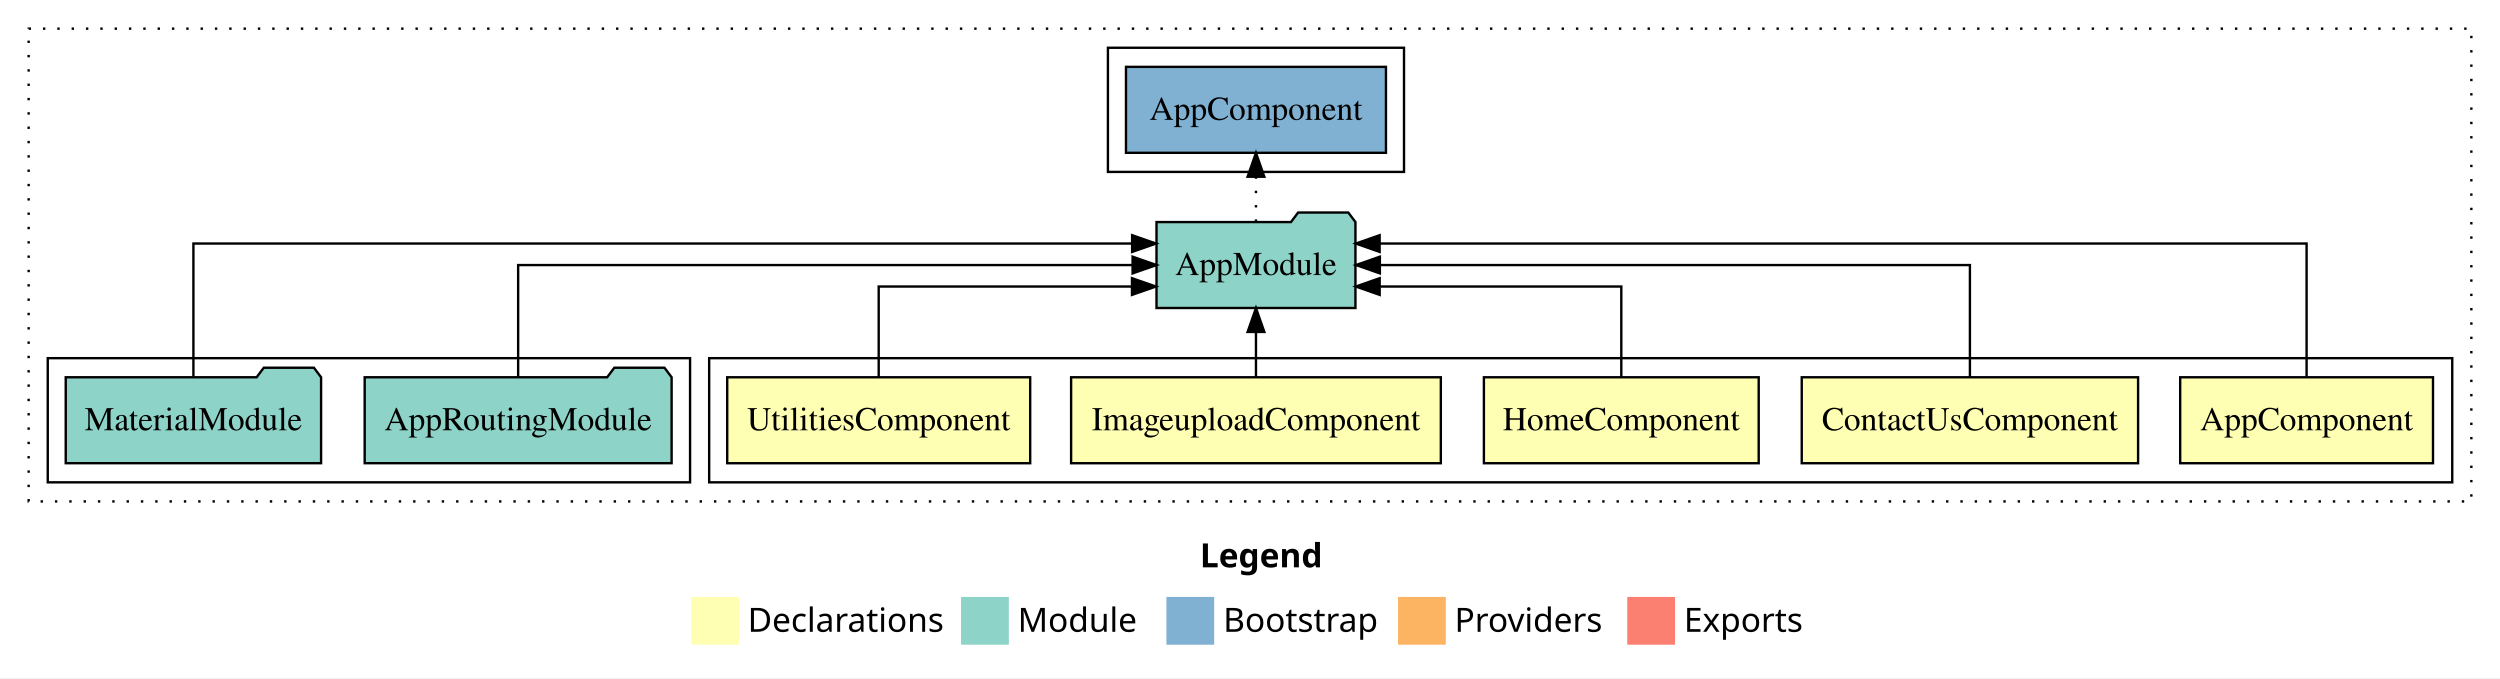
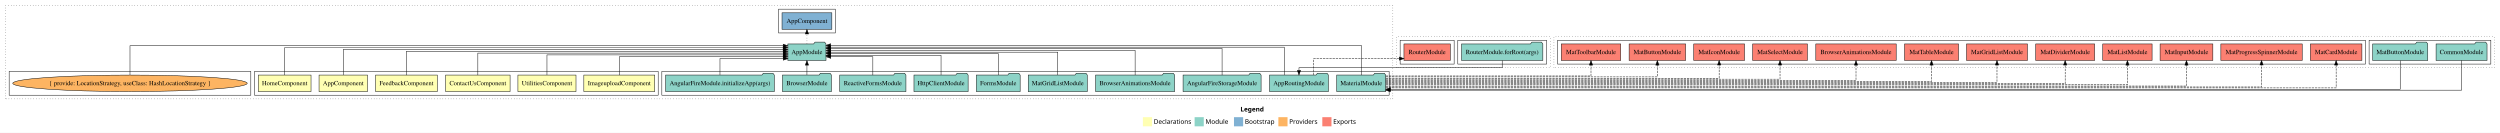
- <svg xmlns="http://www.w3.org/2000/svg" width="1047pt" height="284pt" viewBox="0.00 0.00 1047.00 284.00">
-   <g id="graph0" class="graph" transform="scale(1 1) rotate(0) translate(4 280)">
-     <polygon fill="#ffffff" stroke="transparent" points="-4,4 -4,-280 1043,-280 1043,4 -4,4" />
-     <text text-anchor="start" x="498.509" y="-42.4" font-family="sans-serif" font-weight="bold" font-size="14.00" fill="#000000">Legend</text>
-     <polygon fill="#ffffb3" stroke="transparent" points="285.5,-10 285.5,-30 305.5,-30 305.5,-10 285.5,-10" />
-     <text text-anchor="start" x="309.129" y="-15.4" font-family="sans-serif" font-size="14.00" fill="#000000">  Declarations</text>
-     <polygon fill="#8dd3c7" stroke="transparent" points="398.5,-10 398.5,-30 418.5,-30 418.5,-10 398.5,-10" />
-     <text text-anchor="start" x="422.225" y="-15.4" font-family="sans-serif" font-size="14.00" fill="#000000">  Module</text>
-     <polygon fill="#80b1d3" stroke="transparent" points="484.5,-10 484.5,-30 504.5,-30 504.5,-10 484.5,-10" />
-     <text text-anchor="start" x="508.281" y="-15.4" font-family="sans-serif" font-size="14.00" fill="#000000">  Bootstrap</text>
-     <polygon fill="#fdb462" stroke="transparent" points="581.5,-10 581.5,-30 601.5,-30 601.5,-10 581.5,-10" />
-     <text text-anchor="start" x="605.173" y="-15.4" font-family="sans-serif" font-size="14.00" fill="#000000">  Providers</text>
-     <polygon fill="#fb8072" stroke="transparent" points="677.5,-10 677.5,-30 697.5,-30 697.5,-10 677.5,-10" />
-     <text text-anchor="start" x="701.226" y="-15.4" font-family="sans-serif" font-size="14.00" fill="#000000">  Exports</text>
+ <svg xmlns="http://www.w3.org/2000/svg" width="5462pt" height="290pt" viewBox="0.00 0.00 5462.00 290.00">
+   <g id="graph0" class="graph" transform="scale(1 1) rotate(0) translate(4 286)">
+     <polygon fill="#ffffff" stroke="transparent" points="-4,4 -4,-286 5458,-286 5458,4 -4,4" />
+     <text text-anchor="start" x="2706.009" y="-42.4" font-family="sans-serif" font-weight="bold" font-size="14.00" fill="#000000">Legend</text>
+     <polygon fill="#ffffb3" stroke="transparent" points="2493,-10 2493,-30 2513,-30 2513,-10 2493,-10" />
+     <text text-anchor="start" x="2516.629" y="-15.4" font-family="sans-serif" font-size="14.00" fill="#000000">  Declarations</text>
+     <polygon fill="#8dd3c7" stroke="transparent" points="2606,-10 2606,-30 2626,-30 2626,-10 2606,-10" />
+     <text text-anchor="start" x="2629.725" y="-15.4" font-family="sans-serif" font-size="14.00" fill="#000000">  Module</text>
+     <polygon fill="#80b1d3" stroke="transparent" points="2692,-10 2692,-30 2712,-30 2712,-10 2692,-10" />
+     <text text-anchor="start" x="2715.781" y="-15.4" font-family="sans-serif" font-size="14.00" fill="#000000">  Bootstrap</text>
+     <polygon fill="#fdb462" stroke="transparent" points="2789,-10 2789,-30 2809,-30 2809,-10 2789,-10" />
+     <text text-anchor="start" x="2812.673" y="-15.4" font-family="sans-serif" font-size="14.00" fill="#000000">  Providers</text>
+     <polygon fill="#fb8072" stroke="transparent" points="2885,-10 2885,-30 2905,-30 2905,-10 2885,-10" />
+     <text text-anchor="start" x="2908.726" y="-15.4" font-family="sans-serif" font-size="14.00" fill="#000000">  Exports</text>
    <g id="clust1" class="cluster">
-       <polygon fill="none" stroke="#000000" stroke-dasharray="1,5" points="8,-70 8,-268 1031,-268 1031,-70 8,-70" />
+       <polygon fill="none" stroke="#000000" stroke-dasharray="1,5" points="8,-70 8,-274 3039,-274 3039,-70 8,-70" />
    </g>
    <g id="clust2" class="cluster">
-       <polygon fill="none" stroke="#000000" points="293,-78 293,-130 1023,-130 1023,-78 293,-78" />
-     </g>
-     <g id="clust8" class="cluster">
-       <polygon fill="none" stroke="#000000" points="16,-78 16,-130 285,-130 285,-78 16,-78" />
-     </g>
-     <g id="clust10" class="cluster">
-       <polygon fill="none" stroke="#000000" points="460,-208 460,-260 584,-260 584,-208 460,-208" />
+       <polygon fill="none" stroke="#000000" points="552,-78 552,-130 1434,-130 1434,-78 552,-78" />
+     </g>
+     <g id="clust9" class="cluster">
+       <polygon fill="none" stroke="#000000" points="1442,-78 1442,-130 3031,-130 3031,-78 1442,-78" />
+     </g>
+     <g id="clust11" class="cluster">
+       <polygon fill="none" stroke="#000000" points="1697,-214 1697,-266 1821,-266 1821,-214 1697,-214" />
+     </g>
+     <g id="clust12" class="cluster">
+       <polygon fill="none" stroke="#000000" points="16,-78 16,-130 544,-130 544,-78 16,-78" />
+     </g>
+     <g id="clust13" class="cluster">
+       <polygon fill="none" stroke="#000000" stroke-dasharray="1,5" points="3047,-138 3047,-206 3383,-206 3383,-138 3047,-138" />
+     </g>
+     <g id="clust15" class="cluster">
+       <polygon fill="none" stroke="#000000" points="3181,-146 3181,-198 3375,-198 3375,-146 3181,-146" />
+     </g>
+     <g id="clust16" class="cluster">
+       <polygon fill="none" stroke="#000000" points="3055,-146 3055,-198 3173,-198 3173,-146 3055,-146" />
+     </g>
+     <g id="clust19" class="cluster">
+       <polygon fill="none" stroke="#000000" stroke-dasharray="1,5" points="3391,-138 3391,-206 5446,-206 5446,-138 3391,-138" />
+     </g>
+     <g id="clust21" class="cluster">
+       <polygon fill="none" stroke="#000000" points="5172,-146 5172,-198 5438,-198 5438,-146 5172,-146" />
+     </g>
+     <g id="clust22" class="cluster">
+       <polygon fill="none" stroke="#000000" points="3399,-146 3399,-198 5164,-198 5164,-146 3399,-146" />
    </g>
    <g id="node1" class="node">
-       <polygon fill="#ffffb3" stroke="#000000" points="1014.94,-122 909.06,-122 909.06,-86 1014.94,-86 1014.94,-122" />
-       <text text-anchor="middle" x="962" y="-99.8" font-family="Times,serif" font-size="14.00" fill="#000000">AppComponent</text>
+       <polygon fill="#ffffb3" stroke="#000000" points="798.94,-122 693.06,-122 693.06,-86 798.94,-86 798.94,-122" />
+       <text text-anchor="middle" x="746" y="-99.8" font-family="Times,serif" font-size="14.00" fill="#000000">AppComponent</text>
+     </g>
+     <g id="node7" class="node">
+       <polygon fill="#8dd3c7" stroke="#000000" points="1800.657,-190 1797.657,-194 1776.657,-194 1773.657,-190 1717.343,-190 1717.343,-154 1800.657,-154 1800.657,-190" />
+       <text text-anchor="middle" x="1759" y="-167.8" font-family="Times,serif" font-size="14.00" fill="#000000">AppModule</text>
+     </g>
+     <g id="edge1" class="edge">
+       <path fill="none" stroke="#000000" d="M746,-122.292C746,-144.206 746,-178 746,-178 746,-178 1707.082,-178 1707.082,-178" />
+       <polygon fill="#000000" stroke="#000000" points="1707.082,-181.5 1717.082,-178 1707.082,-174.5 1707.082,-181.5" />
+     </g>
+     <g id="node2" class="node">
+       <polygon fill="#ffffb3" stroke="#000000" points="675.545,-122 560.455,-122 560.455,-86 675.545,-86 675.545,-122" />
+       <text text-anchor="middle" x="618" y="-99.8" font-family="Times,serif" font-size="14.00" fill="#000000">HomeComponent</text>
+     </g>
+     <g id="edge2" class="edge">
+       <path fill="none" stroke="#000000" d="M618,-122.091C618,-145.133 618,-182 618,-182 618,-182 1707.038,-182 1707.038,-182" />
+       <polygon fill="#000000" stroke="#000000" points="1707.038,-185.5 1717.038,-182 1707.038,-178.5 1707.038,-185.5" />
+     </g>
+     <g id="node3" class="node">
+       <polygon fill="#ffffb3" stroke="#000000" points="1426.419,-122 1271.581,-122 1271.581,-86 1426.419,-86 1426.419,-122" />
+       <text text-anchor="middle" x="1349" y="-99.8" font-family="Times,serif" font-size="14.00" fill="#000000">ImageuploadComponent</text>
+     </g>
+     <g id="edge3" class="edge">
+       <path fill="none" stroke="#000000" d="M1349,-122.034C1349,-139.06 1349,-162 1349,-162 1349,-162 1707.05,-162 1707.05,-162" />
+       <polygon fill="#000000" stroke="#000000" points="1707.05,-165.5 1717.05,-162 1707.05,-158.5 1707.05,-165.5" />
+     </g>
+     <g id="node4" class="node">
+       <polygon fill="#ffffb3" stroke="#000000" points="1254.443,-122 1127.557,-122 1127.557,-86 1254.443,-86 1254.443,-122" />
+       <text text-anchor="middle" x="1191" y="-99.8" font-family="Times,serif" font-size="14.00" fill="#000000">UtilitiesComponent</text>
+     </g>
+     <g id="edge4" class="edge">
+       <path fill="none" stroke="#000000" d="M1191,-122.267C1191,-140.555 1191,-166 1191,-166 1191,-166 1707.234,-166 1707.234,-166" />
+       <polygon fill="#000000" stroke="#000000" points="1707.234,-169.5 1717.234,-166 1707.234,-162.5 1707.234,-169.5" />
+     </g>
+     <g id="node5" class="node">
+       <polygon fill="#ffffb3" stroke="#000000" points="1110.431,-122 969.569,-122 969.569,-86 1110.431,-86 1110.431,-122" />
+       <text text-anchor="middle" x="1040" y="-99.8" font-family="Times,serif" font-size="14.00" fill="#000000">ContactUsComponent</text>
+     </g>
+     <g id="edge5" class="edge">
+       <path fill="none" stroke="#000000" d="M1040,-122.035C1040,-141.576 1040,-170 1040,-170 1040,-170 1707.236,-170 1707.236,-170" />
+       <polygon fill="#000000" stroke="#000000" points="1707.236,-173.5 1717.236,-170 1707.236,-166.5 1707.236,-173.5" />
    </g>
    <g id="node6" class="node">
-       <polygon fill="#8dd3c7" stroke="#000000" points="563.657,-187 560.657,-191 539.657,-191 536.657,-187 480.343,-187 480.343,-151 563.657,-151 563.657,-187" />
-       <text text-anchor="middle" x="522" y="-164.8" font-family="Times,serif" font-size="14.00" fill="#000000">AppModule</text>
-     </g>
-     <g id="edge1" class="edge">
-       <path fill="none" stroke="#000000" d="M962,-122.292C962,-144.206 962,-178 962,-178 962,-178 573.791,-178 573.791,-178" />
-       <polygon fill="#000000" stroke="#000000" points="573.791,-174.5 563.791,-178 573.791,-181.5 573.791,-174.5" />
-     </g>
-     <g id="node2" class="node">
-       <polygon fill="#ffffb3" stroke="#000000" points="891.431,-122 750.569,-122 750.569,-86 891.431,-86 891.431,-122" />
-       <text text-anchor="middle" x="821" y="-99.8" font-family="Times,serif" font-size="14.00" fill="#000000">ContactUsComponent</text>
-     </g>
-     <g id="edge2" class="edge">
-       <path fill="none" stroke="#000000" d="M821,-122.106C821,-141.339 821,-169 821,-169 821,-169 573.889,-169 573.889,-169" />
-       <polygon fill="#000000" stroke="#000000" points="573.889,-165.5 563.889,-169 573.889,-172.5 573.889,-165.5" />
-     </g>
-     <g id="node3" class="node">
-       <polygon fill="#ffffb3" stroke="#000000" points="732.545,-122 617.455,-122 617.455,-86 732.545,-86 732.545,-122" />
-       <text text-anchor="middle" x="675" y="-99.8" font-family="Times,serif" font-size="14.00" fill="#000000">HomeComponent</text>
-     </g>
-     <g id="edge3" class="edge">
-       <path fill="none" stroke="#000000" d="M675,-122.027C675,-138.398 675,-160 675,-160 675,-160 573.808,-160 573.808,-160" />
-       <polygon fill="#000000" stroke="#000000" points="573.808,-156.5 563.808,-160 573.808,-163.5 573.808,-156.5" />
-     </g>
-     <g id="node4" class="node">
-       <polygon fill="#ffffb3" stroke="#000000" points="599.419,-122 444.581,-122 444.581,-86 599.419,-86 599.419,-122" />
-       <text text-anchor="middle" x="522" y="-99.8" font-family="Times,serif" font-size="14.00" fill="#000000">ImageuploadComponent</text>
-     </g>
-     <g id="edge4" class="edge">
-       <path fill="none" stroke="#000000" d="M522,-122.106C522,-122.106 522,-140.991 522,-140.991" />
-       <polygon fill="#000000" stroke="#000000" points="518.5,-140.991 522,-150.991 525.5,-140.991 518.5,-140.991" />
-     </g>
-     <g id="node5" class="node">
-       <polygon fill="#ffffb3" stroke="#000000" points="427.443,-122 300.557,-122 300.557,-86 427.443,-86 427.443,-122" />
-       <text text-anchor="middle" x="364" y="-99.8" font-family="Times,serif" font-size="14.00" fill="#000000">UtilitiesComponent</text>
-     </g>
-     <g id="edge5" class="edge">
-       <path fill="none" stroke="#000000" d="M364,-122.027C364,-138.398 364,-160 364,-160 364,-160 470.074,-160 470.074,-160" />
-       <polygon fill="#000000" stroke="#000000" points="470.074,-163.5 480.074,-160 470.074,-156.5 470.074,-163.5" />
+       <polygon fill="#ffffb3" stroke="#000000" points="951.473,-122 816.527,-122 816.527,-86 951.473,-86 951.473,-122" />
+       <text text-anchor="middle" x="884" y="-99.8" font-family="Times,serif" font-size="14.00" fill="#000000">FeedbackComponent</text>
+     </g>
+     <g id="edge6" class="edge">
+       <path fill="none" stroke="#000000" d="M884,-122.027C884,-142.767 884,-174 884,-174 884,-174 1707.092,-174 1707.092,-174" />
+       <polygon fill="#000000" stroke="#000000" points="1707.092,-177.5 1717.092,-174 1707.092,-170.5 1707.092,-177.5" />
+     </g>
+     <g id="node18" class="node">
+       <polygon fill="#80b1d3" stroke="#000000" points="1813.439,-258 1704.561,-258 1704.561,-222 1813.439,-222 1813.439,-258" />
+       <text text-anchor="middle" x="1759" y="-235.8" font-family="Times,serif" font-size="14.00" fill="#000000">AppComponent </text>
+     </g>
+     <g id="edge17" class="edge">
+       <path fill="none" stroke="#000000" stroke-dasharray="1,5" d="M1759,-190.223C1759,-190.223 1759,-211.727 1759,-211.727" />
+       <polygon fill="#000000" stroke="#000000" points="1755.5,-211.727 1759,-221.727 1762.5,-211.727 1755.5,-211.727" />
+     </g>
+     <g id="node8" class="node">
+       <polygon fill="#8dd3c7" stroke="#000000" points="1812.473,-122 1809.473,-126 1788.473,-126 1785.473,-122 1705.527,-122 1705.527,-86 1812.473,-86 1812.473,-122" />
+       <text text-anchor="middle" x="1759" y="-99.8" font-family="Times,serif" font-size="14.00" fill="#000000">BrowserModule</text>
+     </g>
+     <g id="edge7" class="edge">
+       <path fill="none" stroke="#000000" d="M1759,-122.223C1759,-122.223 1759,-143.727 1759,-143.727" />
+       <polygon fill="#000000" stroke="#000000" points="1755.5,-143.727 1759,-153.727 1762.5,-143.727 1755.5,-143.727" />
    </g>
    <g id="node9" class="node">
-       <polygon fill="#80b1d3" stroke="#000000" points="576.439,-252 467.561,-252 467.561,-216 576.439,-216 576.439,-252" />
-       <text text-anchor="middle" x="522" y="-229.8" font-family="Times,serif" font-size="14.00" fill="#000000">AppComponent </text>
+       <polygon fill="#8dd3c7" stroke="#000000" points="2898.274,-122 2895.274,-126 2874.274,-126 2871.274,-122 2769.726,-122 2769.726,-86 2898.274,-86 2898.274,-122" />
+       <text text-anchor="middle" x="2834" y="-99.8" font-family="Times,serif" font-size="14.00" fill="#000000">AppRoutingModule</text>
    </g>
    <g id="edge8" class="edge">
-       <path fill="none" stroke="#000000" stroke-dasharray="1,5" d="M522,-187.106C522,-187.106 522,-205.991 522,-205.991" />
-       <polygon fill="#000000" stroke="#000000" points="518.5,-205.991 522,-215.991 525.5,-205.991 518.5,-205.991" />
-     </g>
-     <g id="node7" class="node">
-       <polygon fill="#8dd3c7" stroke="#000000" points="277.274,-122 274.274,-126 253.274,-126 250.274,-122 148.726,-122 148.726,-86 277.274,-86 277.274,-122" />
-       <text text-anchor="middle" x="213" y="-99.8" font-family="Times,serif" font-size="14.00" fill="#000000">AppRoutingModule</text>
-     </g>
-     <g id="edge6" class="edge">
-       <path fill="none" stroke="#000000" d="M213,-122.106C213,-141.339 213,-169 213,-169 213,-169 470.327,-169 470.327,-169" />
-       <polygon fill="#000000" stroke="#000000" points="470.327,-172.5 480.327,-169 470.327,-165.5 470.327,-172.5" />
-     </g>
-     <g id="node8" class="node">
-       <polygon fill="#8dd3c7" stroke="#000000" points="130.471,-122 127.471,-126 106.471,-126 103.471,-122 23.529,-122 23.529,-86 130.471,-86 130.471,-122" />
-       <text text-anchor="middle" x="77" y="-99.8" font-family="Times,serif" font-size="14.00" fill="#000000">MaterialModule</text>
-     </g>
-     <g id="edge7" class="edge">
-       <path fill="none" stroke="#000000" d="M77,-122.292C77,-144.206 77,-178 77,-178 77,-178 470.135,-178 470.135,-178" />
-       <polygon fill="#000000" stroke="#000000" points="470.135,-181.5 480.135,-178 470.135,-174.5 470.135,-181.5" />
+       <path fill="none" stroke="#000000" d="M2801.807,-122.323C2801.807,-145.66 2801.807,-183 2801.807,-183 2801.807,-183 1810.846,-183 1810.846,-183" />
+       <polygon fill="#000000" stroke="#000000" points="1810.846,-179.5 1800.846,-183 1810.846,-186.5 1810.846,-179.5" />
+     </g>
+     <g id="node21" class="node">
+       <polygon fill="#fb8072" stroke="#000000" points="3164.652,-190 3063.348,-190 3063.348,-154 3164.652,-154 3164.652,-190" />
+       <text text-anchor="middle" x="3114" y="-167.8" font-family="Times,serif" font-size="14.00" fill="#000000">RouterModule </text>
+     </g>
+     <g id="edge20" class="edge">
+       <path fill="none" stroke="#000000" stroke-dasharray="5,2" d="M2866.194,-122.282C2866.194,-137.948 2866.194,-158 2866.194,-158 2866.194,-158 3053.255,-158 3053.255,-158" />
+       <polygon fill="#000000" stroke="#000000" points="3053.255,-161.5 3063.255,-158 3053.255,-154.5 3053.255,-161.5" />
+     </g>
+     <g id="node10" class="node">
+       <polygon fill="#8dd3c7" stroke="#000000" points="3023.471,-122 3020.471,-126 2999.471,-126 2996.471,-122 2916.529,-122 2916.529,-86 3023.471,-86 3023.471,-122" />
+       <text text-anchor="middle" x="2970" y="-99.8" font-family="Times,serif" font-size="14.00" fill="#000000">MaterialModule</text>
+     </g>
+     <g id="edge9" class="edge">
+       <path fill="none" stroke="#000000" d="M2970,-122.01C2970,-146.421 2970,-187 2970,-187 2970,-187 1810.685,-187 1810.685,-187" />
+       <polygon fill="#000000" stroke="#000000" points="1810.685,-183.5 1800.685,-187 1810.685,-190.5 1810.685,-183.5" />
+     </g>
+     <g id="node24" class="node">
+       <polygon fill="#fb8072" stroke="#000000" points="3678.718,-190 3555.282,-190 3555.282,-154 3678.718,-154 3678.718,-190" />
+       <text text-anchor="middle" x="3617" y="-167.8" font-family="Times,serif" font-size="14.00" fill="#000000">MatButtonModule </text>
+     </g>
+     <g id="edge23" class="edge">
+       <path fill="none" stroke="#000000" stroke-dasharray="5,2" d="M3023.497,-118C3178.51,-118 3617,-118 3617,-118 3617,-118 3617,-143.718 3617,-143.718" />
+       <polygon fill="#000000" stroke="#000000" points="3613.5,-143.718 3617,-153.718 3620.5,-143.718 3613.5,-143.718" />
+     </g>
+     <g id="node25" class="node">
+       <polygon fill="#fb8072" stroke="#000000" points="3536.918,-190 3407.082,-190 3407.082,-154 3536.918,-154 3536.918,-190" />
+       <text text-anchor="middle" x="3472" y="-167.8" font-family="Times,serif" font-size="14.00" fill="#000000">MatToolbarModule </text>
+     </g>
+     <g id="edge24" class="edge">
+       <path fill="none" stroke="#000000" stroke-dasharray="5,2" d="M3023.723,-120C3153.225,-120 3472,-120 3472,-120 3472,-120 3472,-143.813 3472,-143.813" />
+       <polygon fill="#000000" stroke="#000000" points="3468.5,-143.813 3472,-153.813 3475.5,-143.813 3468.5,-143.813" />
+     </g>
+     <g id="node26" class="node">
+       <polygon fill="#fb8072" stroke="#000000" points="5156.312,-190 5043.688,-190 5043.688,-154 5156.312,-154 5156.312,-190" />
+       <text text-anchor="middle" x="5100" y="-167.8" font-family="Times,serif" font-size="14.00" fill="#000000">MatCardModule </text>
+     </g>
+     <g id="edge25" class="edge">
+       <path fill="none" stroke="#000000" stroke-dasharray="5,2" d="M3023.717,-94C3354.422,-94 5100,-94 5100,-94 5100,-94 5100,-143.909 5100,-143.909" />
+       <polygon fill="#000000" stroke="#000000" points="5096.5,-143.909 5100,-153.909 5103.5,-143.909 5096.5,-143.909" />
+     </g>
+     <g id="node27" class="node">
+       <polygon fill="#fb8072" stroke="#000000" points="5025.856,-190 4848.144,-190 4848.144,-154 5025.856,-154 5025.856,-190" />
+       <text text-anchor="middle" x="4937" y="-167.8" font-family="Times,serif" font-size="14.00" fill="#000000">MatProgressSpinnerModule </text>
+     </g>
+     <g id="edge26" class="edge">
+       <path fill="none" stroke="#000000" stroke-dasharray="5,2" d="M3023.633,-96C3338.886,-96 4937,-96 4937,-96 4937,-96 4937,-143.989 4937,-143.989" />
+       <polygon fill="#000000" stroke="#000000" points="4933.5,-143.989 4937,-153.989 4940.5,-143.989 4933.5,-143.989" />
+     </g>
+     <g id="node28" class="node">
+       <polygon fill="#fb8072" stroke="#000000" points="4830.651,-190 4715.349,-190 4715.349,-154 4830.651,-154 4830.651,-190" />
+       <text text-anchor="middle" x="4773" y="-167.8" font-family="Times,serif" font-size="14.00" fill="#000000">MatInputModule </text>
+     </g>
+     <g id="edge27" class="edge">
+       <path fill="none" stroke="#000000" stroke-dasharray="5,2" d="M3023.471,-98C3322.378,-98 4773,-98 4773,-98 4773,-98 4773,-143.708 4773,-143.708" />
+       <polygon fill="#000000" stroke="#000000" points="4769.5,-143.708 4773,-153.708 4776.5,-143.708 4769.5,-143.708" />
+     </g>
+     <g id="node29" class="node">
+       <polygon fill="#fb8072" stroke="#000000" points="4697.879,-190 4590.121,-190 4590.121,-154 4697.879,-154 4697.879,-190" />
+       <text text-anchor="middle" x="4644" y="-167.8" font-family="Times,serif" font-size="14.00" fill="#000000">MatListModule </text>
+     </g>
+     <g id="edge28" class="edge">
+       <path fill="none" stroke="#000000" stroke-dasharray="5,2" d="M3023.801,-101C3310.331,-101 4644,-101 4644,-101 4644,-101 4644,-143.716 4644,-143.716" />
+       <polygon fill="#000000" stroke="#000000" points="4640.5,-143.716 4644,-153.716 4647.5,-143.716 4640.5,-143.716" />
+     </g>
+     <g id="node30" class="node">
+       <polygon fill="#fb8072" stroke="#000000" points="4572.363,-190 4443.637,-190 4443.637,-154 4572.363,-154 4572.363,-190" />
+       <text text-anchor="middle" x="4508" y="-167.8" font-family="Times,serif" font-size="14.00" fill="#000000">MatDividerModule </text>
+     </g>
+     <g id="edge29" class="edge">
+       <path fill="none" stroke="#000000" stroke-dasharray="5,2" d="M3023.836,-103C3296.051,-103 4508,-103 4508,-103 4508,-103 4508,-143.871 4508,-143.871" />
+       <polygon fill="#000000" stroke="#000000" points="4504.5,-143.871 4508,-153.871 4511.5,-143.871 4504.5,-143.871" />
+     </g>
+     <g id="node31" class="node">
+       <polygon fill="#fb8072" stroke="#000000" points="4425.536,-190 4292.464,-190 4292.464,-154 4425.536,-154 4425.536,-190" />
+       <text text-anchor="middle" x="4359" y="-167.8" font-family="Times,serif" font-size="14.00" fill="#000000">MatGridListModule </text>
+     </g>
+     <g id="edge30" class="edge">
+       <path fill="none" stroke="#000000" stroke-dasharray="5,2" d="M3023.599,-106C3278.865,-106 4359,-106 4359,-106 4359,-106 4359,-143.965 4359,-143.965" />
+       <polygon fill="#000000" stroke="#000000" points="4355.5,-143.965 4359,-153.965 4362.5,-143.965 4355.5,-143.965" />
+     </g>
+     <g id="node32" class="node">
+       <polygon fill="#fb8072" stroke="#000000" points="4274.973,-190 4157.027,-190 4157.027,-154 4274.973,-154 4274.973,-190" />
+       <text text-anchor="middle" x="4216" y="-167.8" font-family="Times,serif" font-size="14.00" fill="#000000">MatTableModule </text>
+     </g>
+     <g id="edge31" class="edge">
+       <path fill="none" stroke="#000000" stroke-dasharray="5,2" d="M3023.539,-108C3262.031,-108 4216,-108 4216,-108 4216,-108 4216,-143.831 4216,-143.831" />
+       <polygon fill="#000000" stroke="#000000" points="4212.5,-143.831 4216,-153.831 4219.5,-143.831 4212.5,-143.831" />
+     </g>
+     <g id="node33" class="node">
+       <polygon fill="#fb8072" stroke="#000000" points="4138.802,-190 3963.198,-190 3963.198,-154 4138.802,-154 4138.802,-190" />
+       <text text-anchor="middle" x="4051" y="-167.8" font-family="Times,serif" font-size="14.00" fill="#000000">BrowserAnimationsModule </text>
+     </g>
+     <g id="edge32" class="edge">
+       <path fill="none" stroke="#000000" stroke-dasharray="5,2" d="M3023.607,-110C3241.73,-110 4051,-110 4051,-110 4051,-110 4051,-143.733 4051,-143.733" />
+       <polygon fill="#000000" stroke="#000000" points="4047.5,-143.733 4051,-153.733 4054.5,-143.733 4047.5,-143.733" />
+     </g>
+     <g id="node34" class="node">
+       <polygon fill="#fb8072" stroke="#000000" points="3944.807,-190 3825.193,-190 3825.193,-154 3944.807,-154 3944.807,-190" />
+       <text text-anchor="middle" x="3885" y="-167.8" font-family="Times,serif" font-size="14.00" fill="#000000">MatSelectModule </text>
+     </g>
+     <g id="edge33" class="edge">
+       <path fill="none" stroke="#000000" stroke-dasharray="5,2" d="M3023.485,-113C3219.195,-113 3885,-113 3885,-113 3885,-113 3885,-143.977 3885,-143.977" />
+       <polygon fill="#000000" stroke="#000000" points="3881.5,-143.977 3885,-153.977 3888.5,-143.977 3881.5,-143.977" />
+     </g>
+     <g id="node35" class="node">
+       <polygon fill="#fb8072" stroke="#000000" points="3807.476,-190 3696.524,-190 3696.524,-154 3807.476,-154 3807.476,-190" />
+       <text text-anchor="middle" x="3752" y="-167.8" font-family="Times,serif" font-size="14.00" fill="#000000">MatIconModule </text>
+     </g>
+     <g id="edge34" class="edge">
+       <path fill="none" stroke="#000000" stroke-dasharray="5,2" d="M3023.75,-115C3200.426,-115 3752,-115 3752,-115 3752,-115 3752,-143.965 3752,-143.965" />
+       <polygon fill="#000000" stroke="#000000" points="3748.5,-143.965 3752,-153.965 3755.5,-143.965 3748.5,-143.965" />
+     </g>
+     <g id="node11" class="node">
+       <polygon fill="#8dd3c7" stroke="#000000" points="2562.302,-122 2559.302,-126 2538.302,-126 2535.302,-122 2389.698,-122 2389.698,-86 2562.302,-86 2562.302,-122" />
+       <text text-anchor="middle" x="2476" y="-99.8" font-family="Times,serif" font-size="14.00" fill="#000000">BrowserAnimationsModule</text>
+     </g>
+     <g id="edge10" class="edge">
+       <path fill="none" stroke="#000000" d="M2476,-122.169C2476,-143.498 2476,-176 2476,-176 2476,-176 1810.911,-176 1810.911,-176" />
+       <polygon fill="#000000" stroke="#000000" points="1810.911,-172.5 1800.911,-176 1810.911,-179.5 1810.911,-172.5" />
+     </g>
+     <g id="node12" class="node">
+       <polygon fill="#8dd3c7" stroke="#000000" points="2371.537,-122 2368.537,-126 2347.537,-126 2344.537,-122 2242.463,-122 2242.463,-86 2371.537,-86 2371.537,-122" />
+       <text text-anchor="middle" x="2307" y="-99.8" font-family="Times,serif" font-size="14.00" fill="#000000">MatGridListModule</text>
+     </g>
+     <g id="edge11" class="edge">
+       <path fill="none" stroke="#000000" d="M2307,-122.223C2307,-142.365 2307,-172 2307,-172 2307,-172 1811.091,-172 1811.091,-172" />
+       <polygon fill="#000000" stroke="#000000" points="1811.091,-168.5 1801.091,-172 1811.091,-175.5 1811.091,-168.5" />
+     </g>
+     <g id="node13" class="node">
+       <polygon fill="#8dd3c7" stroke="#000000" points="2224.829,-122 2221.829,-126 2200.829,-126 2197.829,-122 2129.171,-122 2129.171,-86 2224.829,-86 2224.829,-122" />
+       <text text-anchor="middle" x="2177" y="-99.8" font-family="Times,serif" font-size="14.00" fill="#000000">FormsModule</text>
+     </g>
+     <g id="edge12" class="edge">
+       <path fill="none" stroke="#000000" d="M2177,-122.106C2177,-141.339 2177,-169 2177,-169 2177,-169 1810.993,-169 1810.993,-169" />
+       <polygon fill="#000000" stroke="#000000" points="1810.993,-165.5 1800.993,-169 1810.993,-172.5 1810.993,-165.5" />
+     </g>
+     <g id="node14" class="node">
+       <polygon fill="#8dd3c7" stroke="#000000" points="2111.161,-122 2108.161,-126 2087.161,-126 2084.161,-122 1992.839,-122 1992.839,-86 2111.161,-86 2111.161,-122" />
+       <text text-anchor="middle" x="2052" y="-99.8" font-family="Times,serif" font-size="14.00" fill="#000000">HttpClientModule</text>
+     </g>
+     <g id="edge13" class="edge">
+       <path fill="none" stroke="#000000" d="M2052,-122.302C2052,-140.27 2052,-165 2052,-165 2052,-165 1810.669,-165 1810.669,-165" />
+       <polygon fill="#000000" stroke="#000000" points="1810.669,-161.5 1800.669,-165 1810.669,-168.5 1810.669,-161.5" />
+     </g>
+     <g id="node15" class="node">
+       <polygon fill="#8dd3c7" stroke="#000000" points="1975.305,-122 1972.305,-126 1951.305,-126 1948.305,-122 1830.695,-122 1830.695,-86 1975.305,-86 1975.305,-122" />
+       <text text-anchor="middle" x="1903" y="-99.8" font-family="Times,serif" font-size="14.00" fill="#000000">ReactiveFormsModule</text>
+     </g>
+     <g id="edge14" class="edge">
+       <path fill="none" stroke="#000000" d="M1903,-122.034C1903,-139.06 1903,-162 1903,-162 1903,-162 1811.038,-162 1811.038,-162" />
+       <polygon fill="#000000" stroke="#000000" points="1811.038,-158.5 1801.038,-162 1811.038,-165.5 1811.038,-158.5" />
+     </g>
+     <g id="node16" class="node">
+       <polygon fill="#8dd3c7" stroke="#000000" points="1687.706,-122 1684.706,-126 1663.706,-126 1660.706,-122 1450.294,-122 1450.294,-86 1687.706,-86 1687.706,-122" />
+       <text text-anchor="middle" x="1569" y="-99.8" font-family="Times,serif" font-size="14.00" fill="#000000">AngularFireModule.initializeApp(args)</text>
+     </g>
+     <g id="edge15" class="edge">
+       <path fill="none" stroke="#000000" d="M1569,-122.282C1569,-137.948 1569,-158 1569,-158 1569,-158 1707.304,-158 1707.304,-158" />
+       <polygon fill="#000000" stroke="#000000" points="1707.304,-161.5 1717.304,-158 1707.304,-154.5 1707.304,-161.5" />
+     </g>
+     <g id="node17" class="node">
+       <polygon fill="#8dd3c7" stroke="#000000" points="2751.234,-122 2748.234,-126 2727.234,-126 2724.234,-122 2580.766,-122 2580.766,-86 2751.234,-86 2751.234,-122" />
+       <text text-anchor="middle" x="2666" y="-99.8" font-family="Times,serif" font-size="14.00" fill="#000000">AngularFireStorageModule</text>
+     </g>
+     <g id="edge16" class="edge">
+       <path fill="none" stroke="#000000" d="M2666,-122.011C2666,-144.485 2666,-180 2666,-180 2666,-180 1810.927,-180 1810.927,-180" />
+       <polygon fill="#000000" stroke="#000000" points="1810.928,-176.5 1800.927,-180 1810.927,-183.5 1810.928,-176.5" />
+     </g>
+     <g id="node19" class="node">
+       <ellipse fill="#fdb462" stroke="#000000" cx="280" cy="-104" rx="256.109" ry="18" />
+       <text text-anchor="middle" x="280" y="-99.8" font-family="Times,serif" font-size="14.00" fill="#000000">{ provide: LocationStrategy, useClass: HashLocationStrategy }</text>
+     </g>
+     <g id="edge18" class="edge">
+       <path fill="none" stroke="#000000" d="M280,-122.198C280,-146.356 280,-186 280,-186 280,-186 1707.119,-186 1707.119,-186" />
+       <polygon fill="#000000" stroke="#000000" points="1707.119,-189.5 1717.119,-186 1707.119,-182.5 1707.119,-189.5" />
+     </g>
+     <g id="node20" class="node">
+       <polygon fill="#8dd3c7" stroke="#000000" points="3366.842,-190 3363.842,-194 3342.842,-194 3339.842,-190 3189.158,-190 3189.158,-154 3366.842,-154 3366.842,-190" />
+       <text text-anchor="middle" x="3278" y="-167.8" font-family="Times,serif" font-size="14.00" fill="#000000">RouterModule.forRoot(args)</text>
+     </g>
+     <g id="edge19" class="edge">
+       <path fill="none" stroke="#000000" d="M3278,-153.806C3278,-145.722 3278,-138 3278,-138 3278,-138 2834,-138 2834,-138 2834,-138 2834,-132.194 2834,-132.194" />
+       <polygon fill="#000000" stroke="#000000" points="2837.5,-132.194 2834,-122.194 2830.5,-132.195 2837.5,-132.194" />
+     </g>
+     <g id="node22" class="node">
+       <polygon fill="#8dd3c7" stroke="#000000" points="5429.668,-190 5426.668,-194 5405.668,-194 5402.668,-190 5318.332,-190 5318.332,-154 5429.668,-154 5429.668,-190" />
+       <text text-anchor="middle" x="5374" y="-167.8" font-family="Times,serif" font-size="14.00" fill="#000000">CommonModule</text>
+     </g>
+     <g id="edge21" class="edge">
+       <path fill="none" stroke="#000000" d="M5374,-153.99C5374,-129.579 5374,-89 5374,-89 5374,-89 3033.581,-89 3033.581,-89" />
+       <polygon fill="#000000" stroke="#000000" points="3033.582,-85.5 3023.581,-89 3033.581,-92.5 3033.582,-85.5" />
+     </g>
+     <g id="node23" class="node">
+       <polygon fill="#8dd3c7" stroke="#000000" points="5300.218,-190 5297.218,-194 5276.218,-194 5273.218,-190 5179.782,-190 5179.782,-154 5300.218,-154 5300.218,-190" />
+       <text text-anchor="middle" x="5240" y="-167.8" font-family="Times,serif" font-size="14.00" fill="#000000">MatButtonModule</text>
+     </g>
+     <g id="edge22" class="edge">
+       <path fill="none" stroke="#000000" d="M5240,-153.62C5240,-129.721 5240,-91 5240,-91 5240,-91 3033.597,-91 3033.597,-91" />
+       <polygon fill="#000000" stroke="#000000" points="3033.597,-87.5 3023.597,-91 3033.597,-94.5 3033.597,-87.5" />
    </g>
  </g>
</svg>
